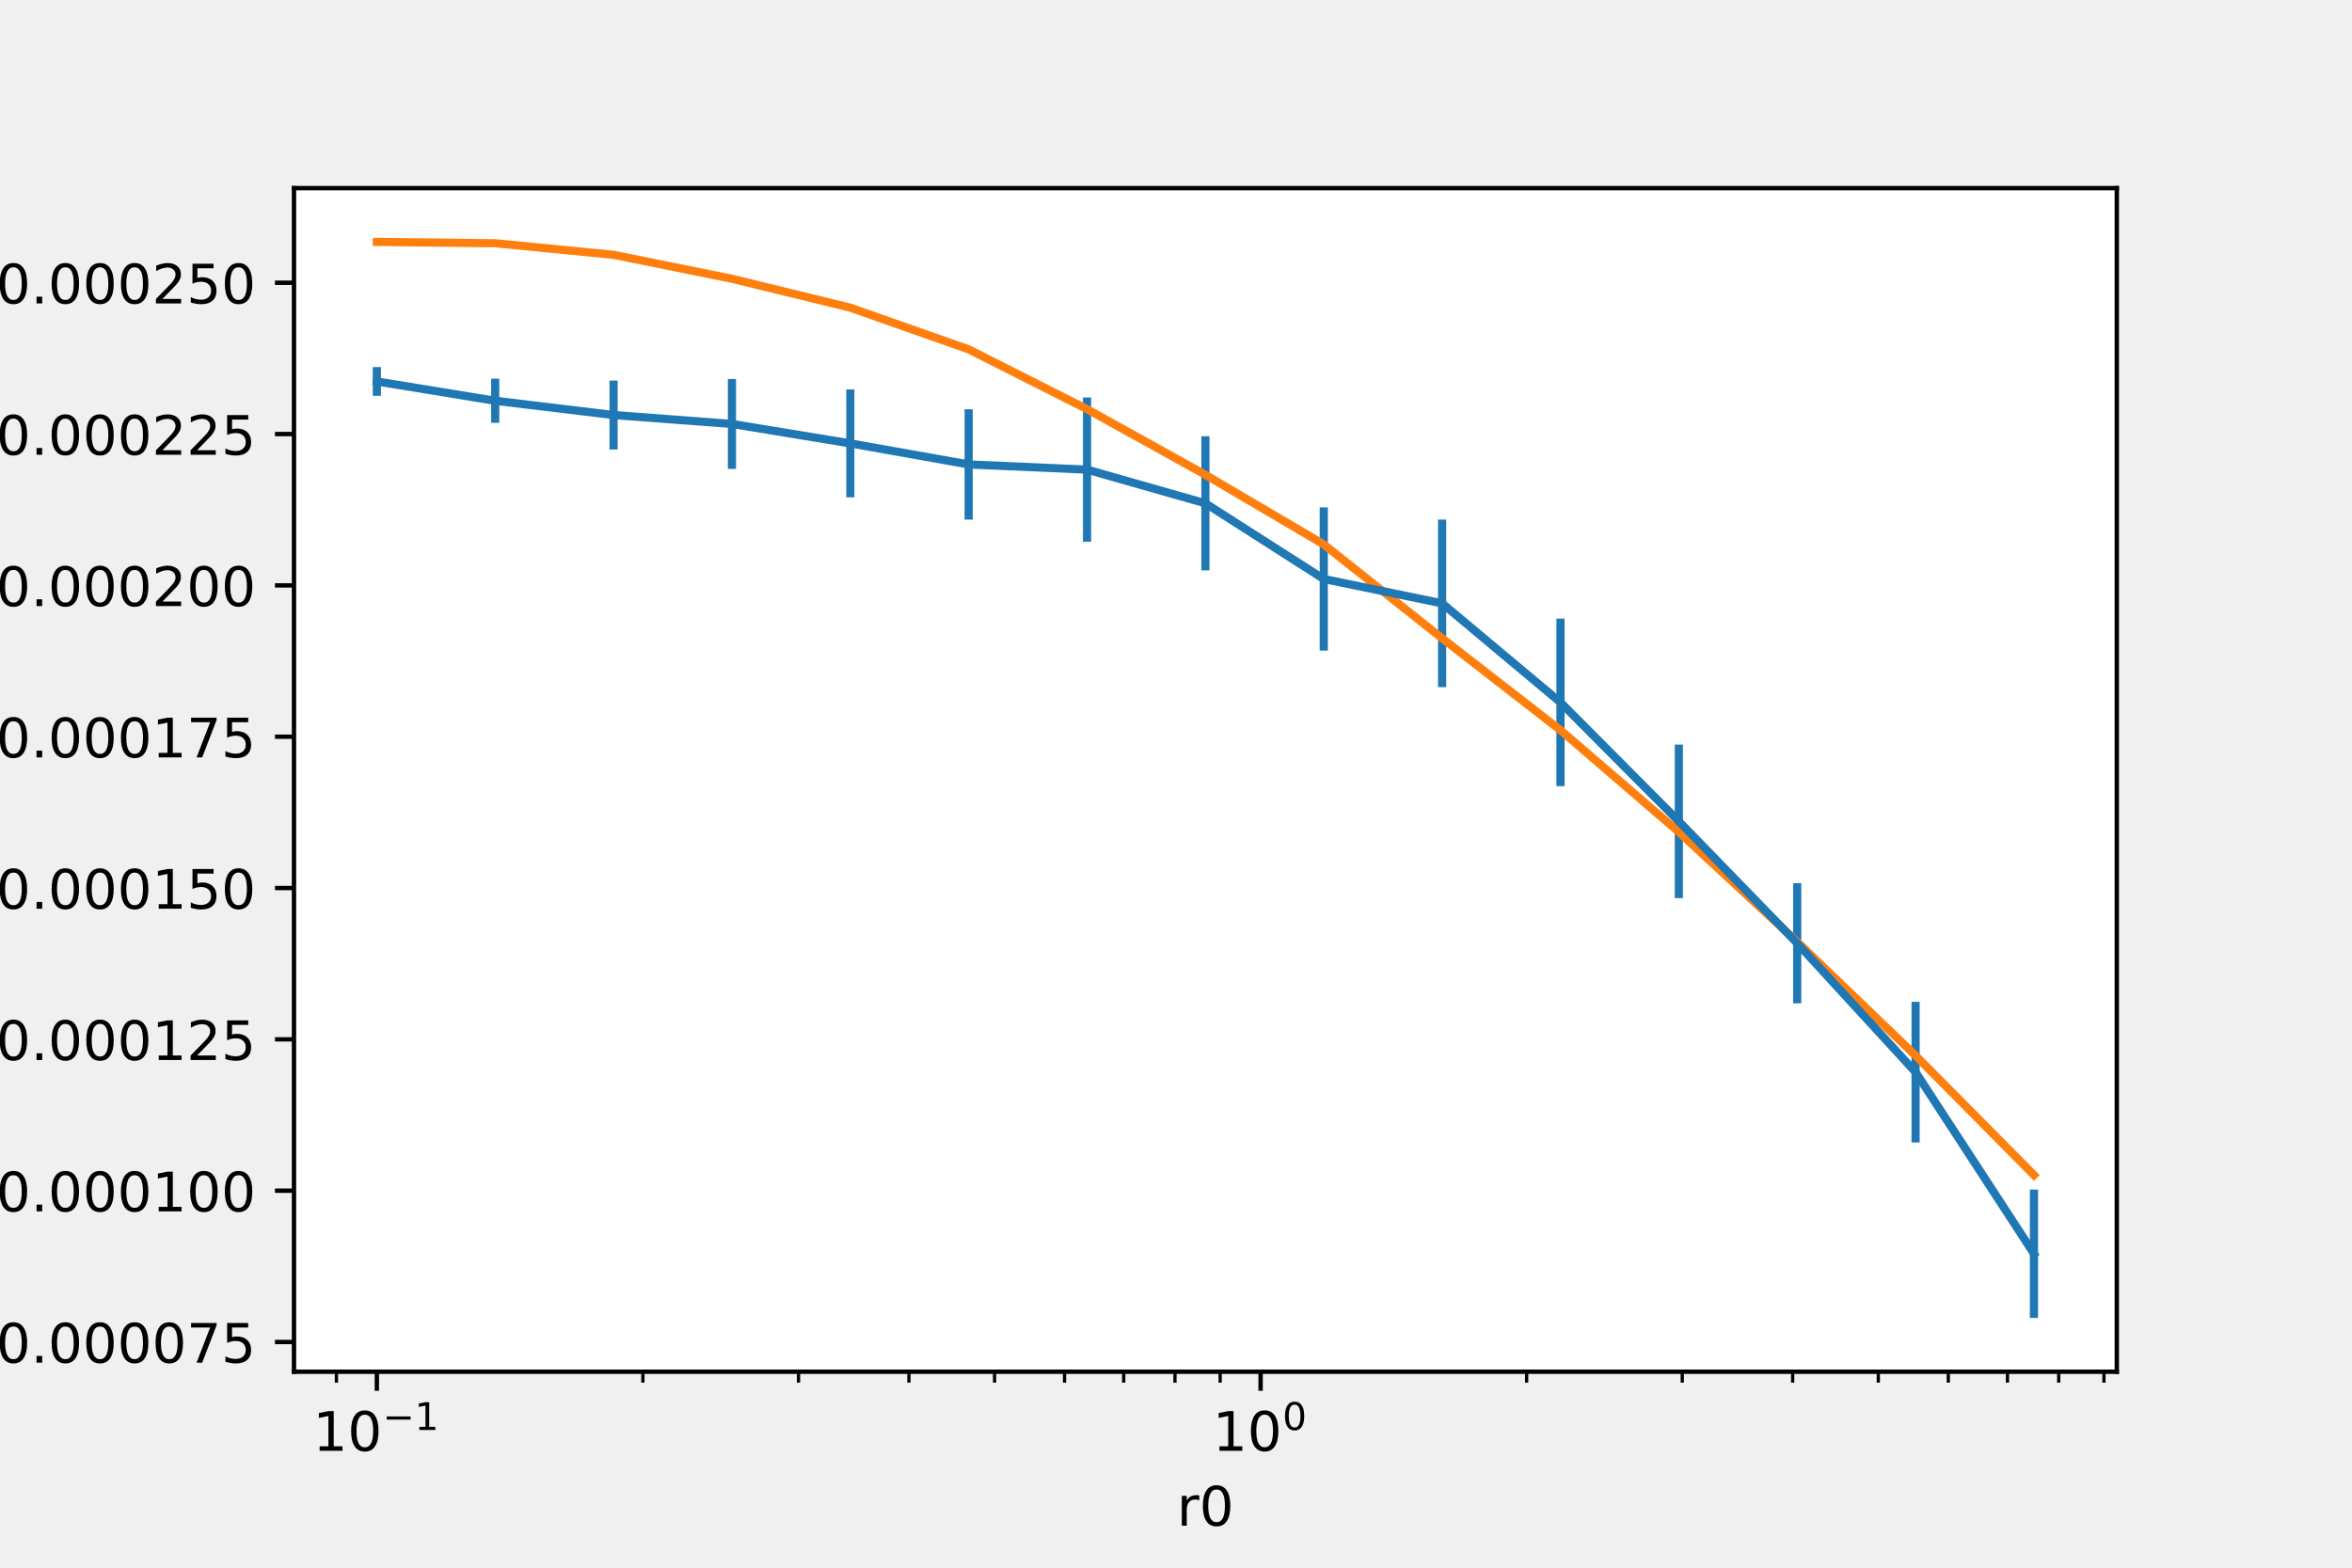
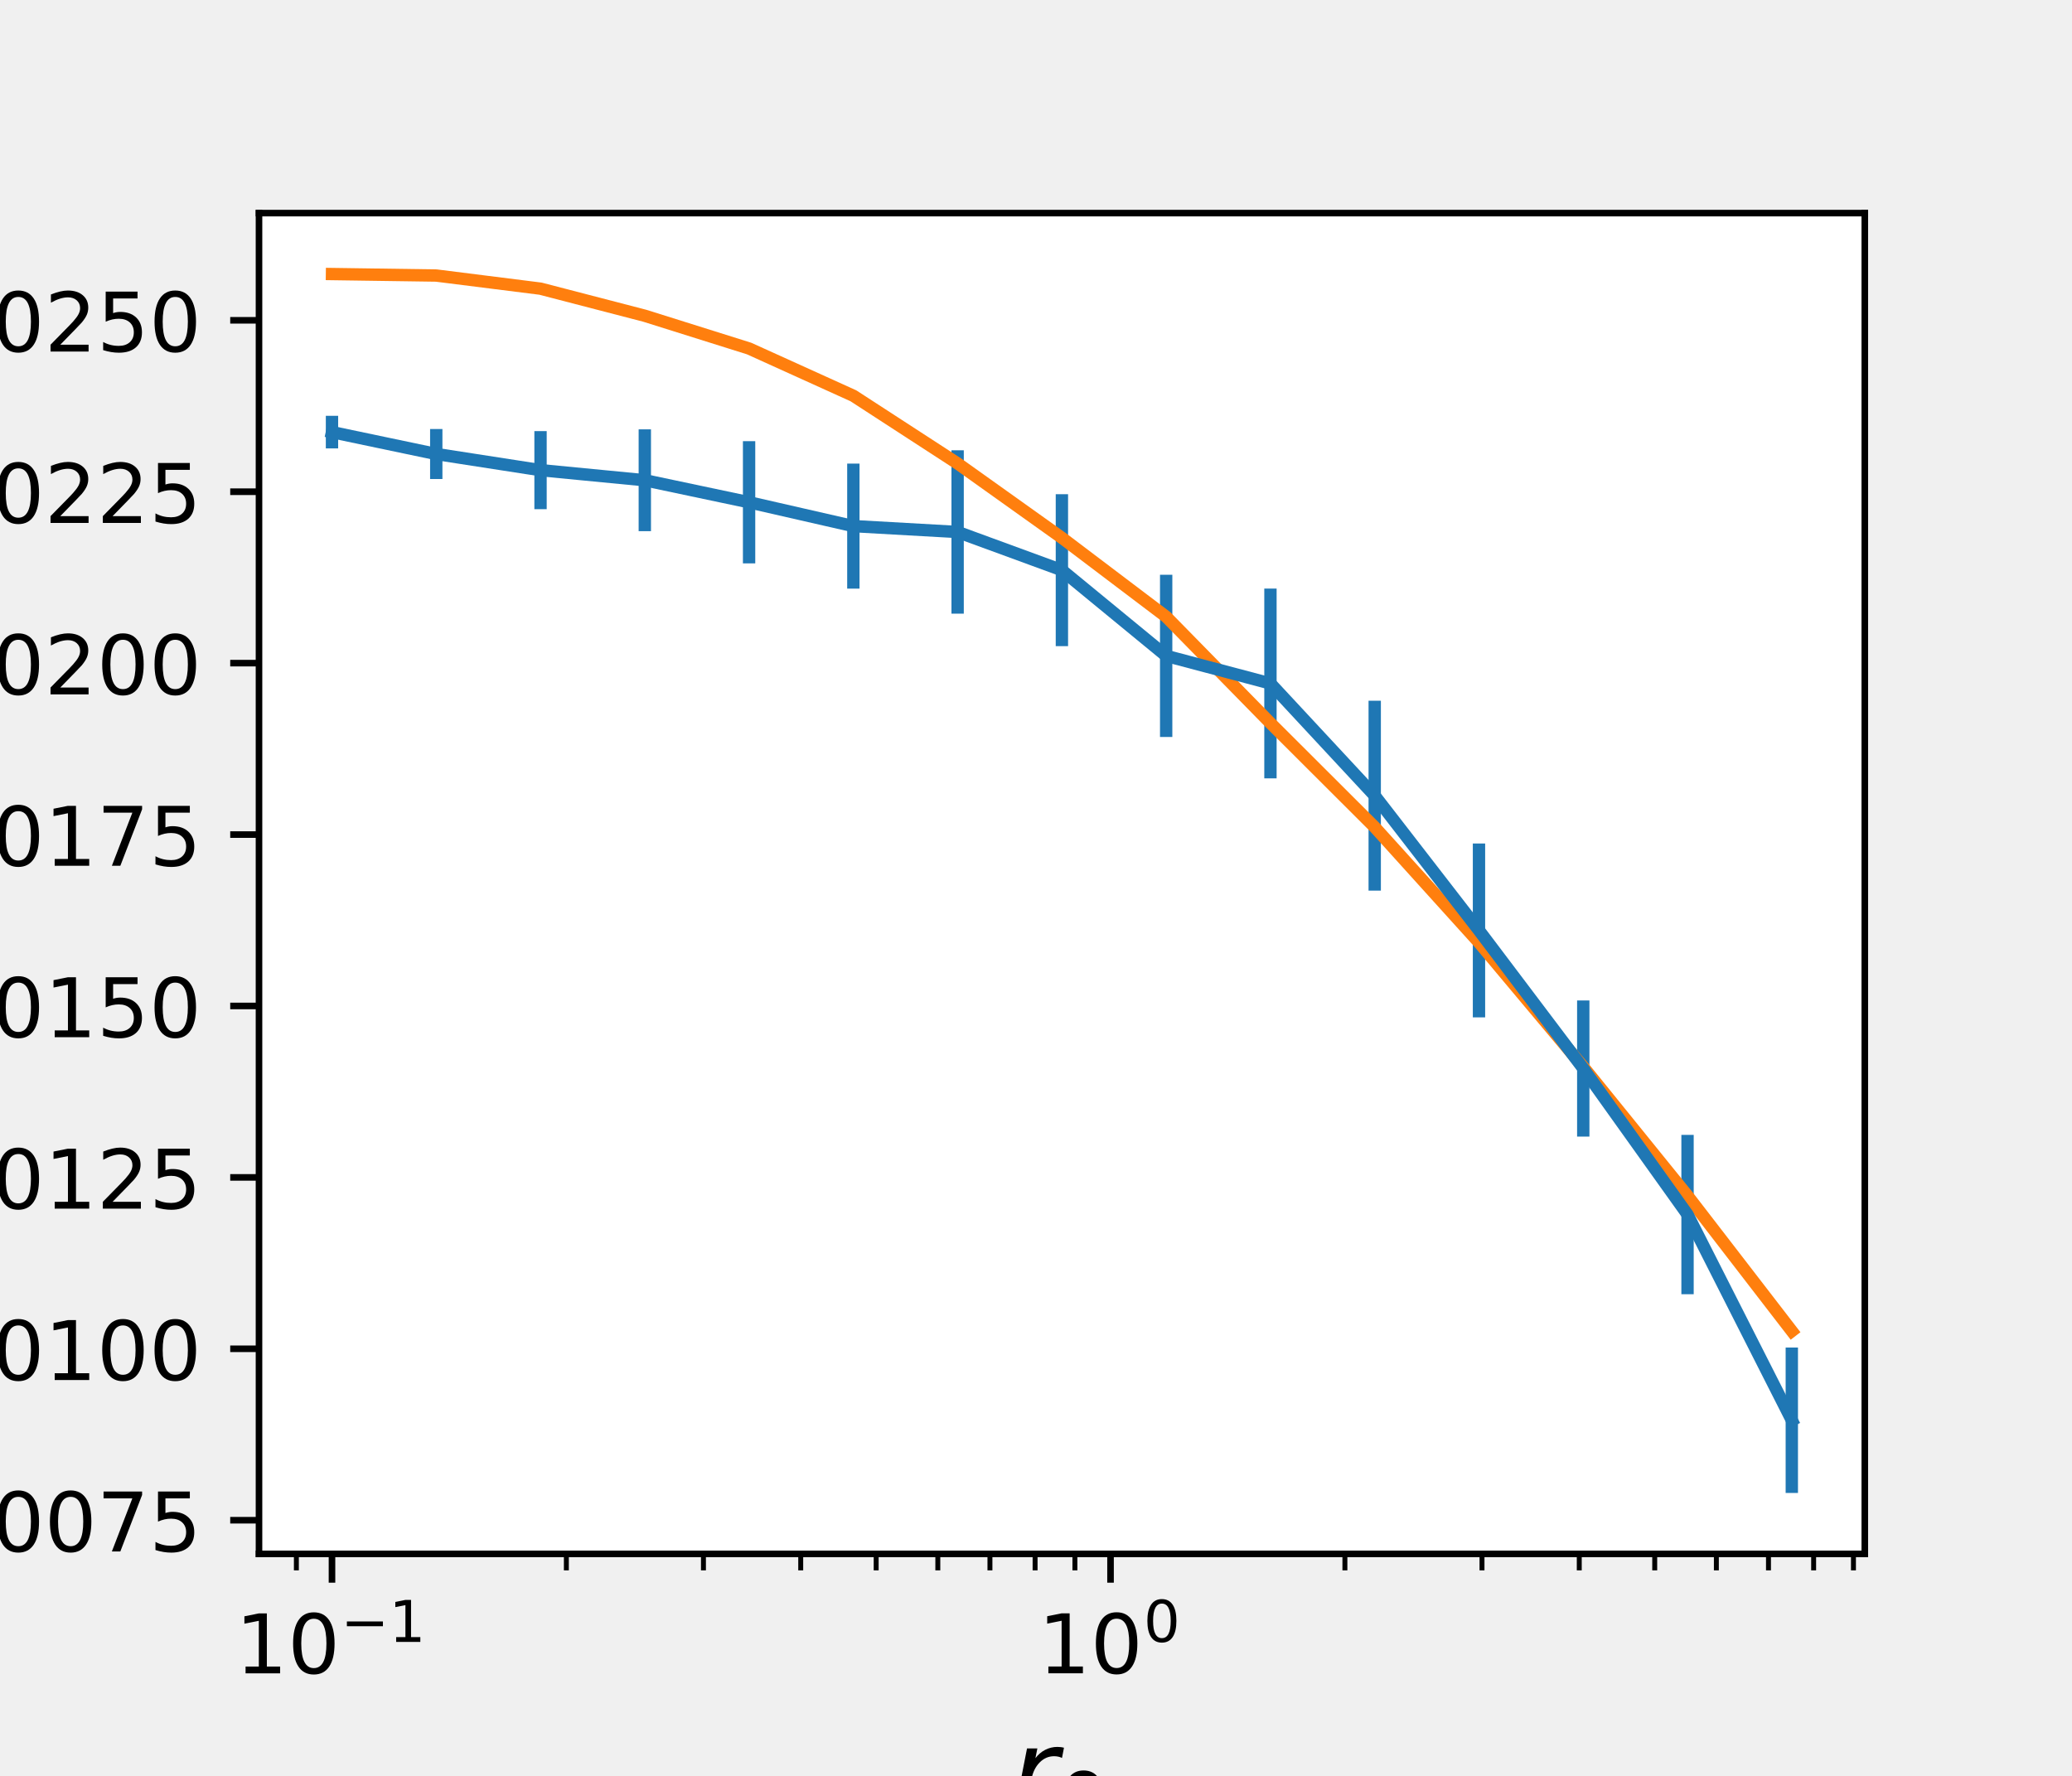
- <svg xmlns="http://www.w3.org/2000/svg" xmlns:xlink="http://www.w3.org/1999/xlink" height="288pt" version="1.1" viewBox="0 0 432 288" width="432pt">
+ <svg xmlns="http://www.w3.org/2000/svg" xmlns:xlink="http://www.w3.org/1999/xlink" height="216pt" version="1.1" viewBox="0 0 252 216" width="252pt">
  <defs>
    <style type="text/css">*{stroke-linecap:butt;stroke-linejoin:round;}</style>
  </defs>
  <g id="figure_1">
    <g id="patch_1">
-       <path d="M 0 288  L 432 288  L 432 0  L 0 0  z " style="fill:none;" />
+       <path d="M 0 216  L 252 216  L 252 0  L 0 0  z " style="fill:none;" />
    </g>
    <g id="axes_1">
      <g id="patch_2">
-         <path d="M 54 252  L 388.8 252  L 388.8 34.56  L 54 34.56  z " style="fill:#ffffff;" />
+         <path d="M 31.5 189  L 226.8 189  L 226.8 25.92  L 31.5 25.92  z " style="fill:#ffffff;" />
      </g>
      <g id="matplotlib.axis_1">
        <g id="xtick_1">
          <g id="line2d_1">
            <defs>
-               <path d="M 0 0  L 0 3.5  " id="m230eca522a" style="stroke:#000000;stroke-width:0.8;" />
+               <path d="M 0 0  L 0 3.5  " id="m1983299e37" style="stroke:#000000;stroke-width:0.8;" />
            </defs>
            <g>
-               <use style="stroke:#000000;stroke-width:0.8;" x="69.218" xlink:href="#m230eca522a" y="252" />
+               <use style="stroke:#000000;stroke-width:0.8;" x="40.377" xlink:href="#m1983299e37" y="189" />
            </g>
          </g>
          <g id="text_1">
-             <g transform="translate(57.46818 266.5984)scale(0.1 -0.1)">
+             <g transform="translate(28.62727 203.5984)scale(0.1 -0.1)">
              <defs>
                <path d="M 12.406 8.297  L 28.516 8.297  L 28.516 63.922  L 10.984 60.406  L 10.984 69.391  L 28.422 72.906  L 38.281 72.906  L 38.281 8.297  L 54.391 8.297  L 54.391 0  L 12.406 0  z " id="DejaVuSans-49" />
                <path d="M 31.781 66.406  Q 24.172 66.406 20.328 58.906  Q 16.5 51.422 16.5 36.375  Q 16.5 21.391 20.328 13.891  Q 24.172 6.391 31.781 6.391  Q 39.453 6.391 43.281 13.891  Q 47.125 21.391 47.125 36.375  Q 47.125 51.422 43.281 58.906  Q 39.453 66.406 31.781 66.406  z M 31.781 74.219  Q 44.047 74.219 50.516 64.516  Q 56.984 54.828 56.984 36.375  Q 56.984 17.969 50.516 8.266  Q 44.047 -1.422 31.781 -1.422  Q 19.531 -1.422 13.062 8.266  Q 6.594 17.969 6.594 36.375  Q 6.594 54.828 13.062 64.516  Q 19.531 74.219 31.781 74.219  z " id="DejaVuSans-48" />
                <path d="M 10.594 35.5  L 73.188 35.5  L 73.188 27.203  L 10.594 27.203  z " id="DejaVuSans-8722" />
              </defs>
              <use transform="translate(0 0.684375)" xlink:href="#DejaVuSans-49" />
              <use transform="translate(63.62305 0.684375)" xlink:href="#DejaVuSans-48" />
              <use transform="translate(128.2031 38.96563)scale(0.7)" xlink:href="#DejaVuSans-8722" />
              <use transform="translate(186.8555 38.96563)scale(0.7)" xlink:href="#DejaVuSans-49" />
            </g>
          </g>
        </g>
        <g id="xtick_2">
          <g id="line2d_2">
            <g>
-               <use style="stroke:#000000;stroke-width:0.8;" x="231.54" xlink:href="#m230eca522a" y="252" />
+               <use style="stroke:#000000;stroke-width:0.8;" x="135.065" xlink:href="#m1983299e37" y="189" />
            </g>
          </g>
          <g id="text_2">
-             <g transform="translate(222.7402 266.5984)scale(0.1 -0.1)">
+             <g transform="translate(126.2651 203.5984)scale(0.1 -0.1)">
              <use transform="translate(0 0.765625)" xlink:href="#DejaVuSans-49" />
              <use transform="translate(63.62305 0.765625)" xlink:href="#DejaVuSans-48" />
              <use transform="translate(128.2031 39.04688)scale(0.7)" xlink:href="#DejaVuSans-48" />
            </g>
          </g>
        </g>
        <g id="xtick_3">
          <g id="line2d_3">
            <defs>
-               <path d="M 0 0  L 0 2  " id="me58461cfbd" style="stroke:#000000;stroke-width:0.6;" />
+               <path d="M 0 0  L 0 2  " id="m7b3d08e896" style="stroke:#000000;stroke-width:0.6;" />
            </defs>
            <g>
-               <use style="stroke:#000000;stroke-width:0.6;" x="61.791" xlink:href="#me58461cfbd" y="252" />
+               <use style="stroke:#000000;stroke-width:0.6;" x="36.045" xlink:href="#m7b3d08e896" y="189" />
            </g>
          </g>
        </g>
        <g id="xtick_4">
          <g id="line2d_4">
            <g>
-               <use style="stroke:#000000;stroke-width:0.6;" x="118.082" xlink:href="#me58461cfbd" y="252" />
+               <use style="stroke:#000000;stroke-width:0.6;" x="68.881" xlink:href="#m7b3d08e896" y="189" />
            </g>
          </g>
        </g>
        <g id="xtick_5">
          <g id="line2d_5">
            <g>
-               <use style="stroke:#000000;stroke-width:0.6;" x="146.665" xlink:href="#me58461cfbd" y="252" />
+               <use style="stroke:#000000;stroke-width:0.6;" x="85.555" xlink:href="#m7b3d08e896" y="189" />
            </g>
          </g>
        </g>
        <g id="xtick_6">
          <g id="line2d_6">
            <g>
-               <use style="stroke:#000000;stroke-width:0.6;" x="166.946" xlink:href="#me58461cfbd" y="252" />
+               <use style="stroke:#000000;stroke-width:0.6;" x="97.385" xlink:href="#m7b3d08e896" y="189" />
            </g>
          </g>
        </g>
        <g id="xtick_7">
          <g id="line2d_7">
            <g>
-               <use style="stroke:#000000;stroke-width:0.6;" x="182.676" xlink:href="#me58461cfbd" y="252" />
+               <use style="stroke:#000000;stroke-width:0.6;" x="106.561" xlink:href="#m7b3d08e896" y="189" />
            </g>
          </g>
        </g>
        <g id="xtick_8">
          <g id="line2d_8">
            <g>
-               <use style="stroke:#000000;stroke-width:0.6;" x="195.529" xlink:href="#me58461cfbd" y="252" />
+               <use style="stroke:#000000;stroke-width:0.6;" x="114.059" xlink:href="#m7b3d08e896" y="189" />
            </g>
          </g>
        </g>
        <g id="xtick_9">
          <g id="line2d_9">
            <g>
-               <use style="stroke:#000000;stroke-width:0.6;" x="206.396" xlink:href="#me58461cfbd" y="252" />
+               <use style="stroke:#000000;stroke-width:0.6;" x="120.398" xlink:href="#m7b3d08e896" y="189" />
            </g>
          </g>
        </g>
        <g id="xtick_10">
          <g id="line2d_10">
            <g>
-               <use style="stroke:#000000;stroke-width:0.6;" x="215.81" xlink:href="#me58461cfbd" y="252" />
+               <use style="stroke:#000000;stroke-width:0.6;" x="125.889" xlink:href="#m7b3d08e896" y="189" />
            </g>
          </g>
        </g>
        <g id="xtick_11">
          <g id="line2d_11">
            <g>
-               <use style="stroke:#000000;stroke-width:0.6;" x="224.113" xlink:href="#me58461cfbd" y="252" />
+               <use style="stroke:#000000;stroke-width:0.6;" x="130.732" xlink:href="#m7b3d08e896" y="189" />
            </g>
          </g>
        </g>
        <g id="xtick_12">
          <g id="line2d_12">
            <g>
-               <use style="stroke:#000000;stroke-width:0.6;" x="280.404" xlink:href="#me58461cfbd" y="252" />
+               <use style="stroke:#000000;stroke-width:0.6;" x="163.569" xlink:href="#m7b3d08e896" y="189" />
            </g>
          </g>
        </g>
        <g id="xtick_13">
          <g id="line2d_13">
            <g>
-               <use style="stroke:#000000;stroke-width:0.6;" x="308.987" xlink:href="#me58461cfbd" y="252" />
+               <use style="stroke:#000000;stroke-width:0.6;" x="180.243" xlink:href="#m7b3d08e896" y="189" />
            </g>
          </g>
        </g>
        <g id="xtick_14">
          <g id="line2d_14">
            <g>
-               <use style="stroke:#000000;stroke-width:0.6;" x="329.268" xlink:href="#me58461cfbd" y="252" />
+               <use style="stroke:#000000;stroke-width:0.6;" x="192.073" xlink:href="#m7b3d08e896" y="189" />
            </g>
          </g>
        </g>
        <g id="xtick_15">
          <g id="line2d_15">
            <g>
-               <use style="stroke:#000000;stroke-width:0.6;" x="344.998" xlink:href="#me58461cfbd" y="252" />
+               <use style="stroke:#000000;stroke-width:0.6;" x="201.249" xlink:href="#m7b3d08e896" y="189" />
            </g>
          </g>
        </g>
        <g id="xtick_16">
          <g id="line2d_16">
            <g>
-               <use style="stroke:#000000;stroke-width:0.6;" x="357.851" xlink:href="#me58461cfbd" y="252" />
+               <use style="stroke:#000000;stroke-width:0.6;" x="208.747" xlink:href="#m7b3d08e896" y="189" />
            </g>
          </g>
        </g>
        <g id="xtick_17">
          <g id="line2d_17">
            <g>
-               <use style="stroke:#000000;stroke-width:0.6;" x="368.718" xlink:href="#me58461cfbd" y="252" />
+               <use style="stroke:#000000;stroke-width:0.6;" x="215.086" xlink:href="#m7b3d08e896" y="189" />
            </g>
          </g>
        </g>
        <g id="xtick_18">
          <g id="line2d_18">
            <g>
-               <use style="stroke:#000000;stroke-width:0.6;" x="378.131" xlink:href="#me58461cfbd" y="252" />
+               <use style="stroke:#000000;stroke-width:0.6;" x="220.577" xlink:href="#m7b3d08e896" y="189" />
            </g>
          </g>
        </g>
        <g id="xtick_19">
          <g id="line2d_19">
            <g>
-               <use style="stroke:#000000;stroke-width:0.6;" x="386.435" xlink:href="#me58461cfbd" y="252" />
+               <use style="stroke:#000000;stroke-width:0.6;" x="225.42" xlink:href="#m7b3d08e896" y="189" />
            </g>
          </g>
        </g>
        <g id="text_3">
-           <g transform="translate(216.1633 280.2766)scale(0.1 -0.1)">
+           <g transform="translate(122.92 220.3159)scale(0.14 -0.14)">
            <defs>
-               <path d="M 41.109 46.297  Q 39.594 47.172 37.812 47.578  Q 36.031 48 33.891 48  Q 26.266 48 22.188 43.047  Q 18.109 38.094 18.109 28.812  L 18.109 0  L 9.078 0  L 9.078 54.688  L 18.109 54.688  L 18.109 46.188  Q 20.953 51.172 25.484 53.578  Q 30.031 56 36.531 56  Q 37.453 56 38.578 55.875  Q 39.703 55.766 41.062 55.516  z " id="DejaVuSans-114" />
+               <path d="M 44.578 46.391  Q 43.219 47.125 41.453 47.516  Q 39.703 47.906 37.703 47.906  Q 30.516 47.906 25.141 42.453  Q 19.781 37.016 18.016 27.875  L 12.5 0  L 3.516 0  L 14.203 54.688  L 23.188 54.688  L 21.484 46.188  Q 25.047 50.922 30 53.453  Q 34.969 56 40.578 56  Q 42.047 56 43.453 55.828  Q 44.875 55.672 46.297 55.281  z " id="DejaVuSans-Oblique-114" />
            </defs>
-             <use xlink:href="#DejaVuSans-114" />
-             <use x="41.113" xlink:href="#DejaVuSans-48" />
+             <use xlink:href="#DejaVuSans-Oblique-114" />
+             <use transform="translate(41.11328 -16.40625)scale(0.7)" xlink:href="#DejaVuSans-48" />
          </g>
        </g>
      </g>
      <g id="matplotlib.axis_2">
        <g id="ytick_1">
          <g id="line2d_20">
            <defs>
-               <path d="M 0 0  L -3.5 0  " id="m11bba116ce" style="stroke:#000000;stroke-width:0.8;" />
+               <path d="M 0 0  L -3.5 0  " id="m2b9fd3b4c8" style="stroke:#000000;stroke-width:0.8;" />
            </defs>
            <g>
-               <use style="stroke:#000000;stroke-width:0.8;" x="54" xlink:href="#m11bba116ce" y="246.538" />
+               <use style="stroke:#000000;stroke-width:0.8;" x="31.5" xlink:href="#m2b9fd3b4c8" y="184.903" />
            </g>
          </g>
          <g id="text_4">
-             <g transform="translate(-0.715625 250.3371)scale(0.1 -0.1)">
+             <g transform="translate(-23.21562 188.7026)scale(0.1 -0.1)">
              <defs>
                <path d="M 10.688 12.406  L 21 12.406  L 21 0  L 10.688 0  z " id="DejaVuSans-46" />
                <path d="M 8.203 72.906  L 55.078 72.906  L 55.078 68.703  L 28.609 0  L 18.312 0  L 43.219 64.594  L 8.203 64.594  z " id="DejaVuSans-55" />
                <path d="M 10.797 72.906  L 49.516 72.906  L 49.516 64.594  L 19.828 64.594  L 19.828 46.734  Q 21.969 47.469 24.109 47.828  Q 26.266 48.188 28.422 48.188  Q 40.625 48.188 47.75 41.5  Q 54.891 34.812 54.891 23.391  Q 54.891 11.625 47.562 5.094  Q 40.234 -1.422 26.906 -1.422  Q 22.312 -1.422 17.547 -0.641  Q 12.797 0.141 7.719 1.703  L 7.719 11.625  Q 12.109 9.234 16.797 8.062  Q 21.484 6.891 26.703 6.891  Q 35.156 6.891 40.078 11.328  Q 45.016 15.766 45.016 23.391  Q 45.016 31 40.078 35.438  Q 35.156 39.891 26.703 39.891  Q 22.75 39.891 18.812 39.016  Q 14.891 38.141 10.797 36.281  z " id="DejaVuSans-53" />
              </defs>
              <use xlink:href="#DejaVuSans-48" />
              <use x="63.623" xlink:href="#DejaVuSans-46" />
              <use x="95.41" xlink:href="#DejaVuSans-48" />
              <use x="159.033" xlink:href="#DejaVuSans-48" />
              <use x="222.656" xlink:href="#DejaVuSans-48" />
              <use x="286.279" xlink:href="#DejaVuSans-48" />
              <use x="349.902" xlink:href="#DejaVuSans-55" />
              <use x="413.525" xlink:href="#DejaVuSans-53" />
            </g>
          </g>
        </g>
        <g id="ytick_2">
          <g id="line2d_21">
            <g>
-               <use style="stroke:#000000;stroke-width:0.8;" x="54" xlink:href="#m11bba116ce" y="218.739" />
+               <use style="stroke:#000000;stroke-width:0.8;" x="31.5" xlink:href="#m2b9fd3b4c8" y="164.054" />
            </g>
          </g>
          <g id="text_5">
-             <g transform="translate(-0.715625 222.538)scale(0.1 -0.1)">
+             <g transform="translate(-23.21562 167.8533)scale(0.1 -0.1)">
              <use xlink:href="#DejaVuSans-48" />
              <use x="63.623" xlink:href="#DejaVuSans-46" />
              <use x="95.41" xlink:href="#DejaVuSans-48" />
              <use x="159.033" xlink:href="#DejaVuSans-48" />
              <use x="222.656" xlink:href="#DejaVuSans-48" />
              <use x="286.279" xlink:href="#DejaVuSans-49" />
              <use x="349.902" xlink:href="#DejaVuSans-48" />
              <use x="413.525" xlink:href="#DejaVuSans-48" />
            </g>
          </g>
        </g>
        <g id="ytick_3">
          <g id="line2d_22">
            <g>
-               <use style="stroke:#000000;stroke-width:0.8;" x="54" xlink:href="#m11bba116ce" y="190.94" />
+               <use style="stroke:#000000;stroke-width:0.8;" x="31.5" xlink:href="#m2b9fd3b4c8" y="143.205" />
            </g>
          </g>
          <g id="text_6">
-             <g transform="translate(-0.715625 194.739)scale(0.1 -0.1)">
+             <g transform="translate(-23.21562 147.004)scale(0.1 -0.1)">
              <defs>
                <path d="M 19.188 8.297  L 53.609 8.297  L 53.609 0  L 7.328 0  L 7.328 8.297  Q 12.938 14.109 22.625 23.891  Q 32.328 33.688 34.812 36.531  Q 39.547 41.844 41.422 45.531  Q 43.312 49.219 43.312 52.781  Q 43.312 58.594 39.234 62.25  Q 35.156 65.922 28.609 65.922  Q 23.969 65.922 18.812 64.312  Q 13.672 62.703 7.812 59.422  L 7.812 69.391  Q 13.766 71.781 18.938 73  Q 24.125 74.219 28.422 74.219  Q 39.75 74.219 46.484 68.547  Q 53.219 62.891 53.219 53.422  Q 53.219 48.922 51.531 44.891  Q 49.859 40.875 45.406 35.406  Q 44.188 33.984 37.641 27.219  Q 31.109 20.453 19.188 8.297  z " id="DejaVuSans-50" />
              </defs>
              <use xlink:href="#DejaVuSans-48" />
              <use x="63.623" xlink:href="#DejaVuSans-46" />
              <use x="95.41" xlink:href="#DejaVuSans-48" />
              <use x="159.033" xlink:href="#DejaVuSans-48" />
              <use x="222.656" xlink:href="#DejaVuSans-48" />
              <use x="286.279" xlink:href="#DejaVuSans-49" />
              <use x="349.902" xlink:href="#DejaVuSans-50" />
              <use x="413.525" xlink:href="#DejaVuSans-53" />
            </g>
          </g>
        </g>
        <g id="ytick_4">
          <g id="line2d_23">
            <g>
-               <use style="stroke:#000000;stroke-width:0.8;" x="54" xlink:href="#m11bba116ce" y="163.141" />
+               <use style="stroke:#000000;stroke-width:0.8;" x="31.5" xlink:href="#m2b9fd3b4c8" y="122.356" />
            </g>
          </g>
          <g id="text_7">
-             <g transform="translate(-0.715625 166.9399)scale(0.1 -0.1)">
+             <g transform="translate(-23.21562 126.1547)scale(0.1 -0.1)">
              <use xlink:href="#DejaVuSans-48" />
              <use x="63.623" xlink:href="#DejaVuSans-46" />
              <use x="95.41" xlink:href="#DejaVuSans-48" />
              <use x="159.033" xlink:href="#DejaVuSans-48" />
              <use x="222.656" xlink:href="#DejaVuSans-48" />
              <use x="286.279" xlink:href="#DejaVuSans-49" />
              <use x="349.902" xlink:href="#DejaVuSans-53" />
              <use x="413.525" xlink:href="#DejaVuSans-48" />
            </g>
          </g>
        </g>
        <g id="ytick_5">
          <g id="line2d_24">
            <g>
-               <use style="stroke:#000000;stroke-width:0.8;" x="54" xlink:href="#m11bba116ce" y="135.342" />
+               <use style="stroke:#000000;stroke-width:0.8;" x="31.5" xlink:href="#m2b9fd3b4c8" y="101.506" />
            </g>
          </g>
          <g id="text_8">
-             <g transform="translate(-0.715625 139.1409)scale(0.1 -0.1)">
+             <g transform="translate(-23.21562 105.3055)scale(0.1 -0.1)">
              <use xlink:href="#DejaVuSans-48" />
              <use x="63.623" xlink:href="#DejaVuSans-46" />
              <use x="95.41" xlink:href="#DejaVuSans-48" />
              <use x="159.033" xlink:href="#DejaVuSans-48" />
              <use x="222.656" xlink:href="#DejaVuSans-48" />
              <use x="286.279" xlink:href="#DejaVuSans-49" />
              <use x="349.902" xlink:href="#DejaVuSans-55" />
              <use x="413.525" xlink:href="#DejaVuSans-53" />
            </g>
          </g>
        </g>
        <g id="ytick_6">
          <g id="line2d_25">
            <g>
-               <use style="stroke:#000000;stroke-width:0.8;" x="54" xlink:href="#m11bba116ce" y="107.543" />
+               <use style="stroke:#000000;stroke-width:0.8;" x="31.5" xlink:href="#m2b9fd3b4c8" y="80.657" />
            </g>
          </g>
          <g id="text_9">
-             <g transform="translate(-0.715625 111.3418)scale(0.1 -0.1)">
+             <g transform="translate(-23.21562 84.45616)scale(0.1 -0.1)">
              <use xlink:href="#DejaVuSans-48" />
              <use x="63.623" xlink:href="#DejaVuSans-46" />
              <use x="95.41" xlink:href="#DejaVuSans-48" />
              <use x="159.033" xlink:href="#DejaVuSans-48" />
              <use x="222.656" xlink:href="#DejaVuSans-48" />
              <use x="286.279" xlink:href="#DejaVuSans-50" />
              <use x="349.902" xlink:href="#DejaVuSans-48" />
              <use x="413.525" xlink:href="#DejaVuSans-48" />
            </g>
          </g>
        </g>
        <g id="ytick_7">
          <g id="line2d_26">
            <g>
-               <use style="stroke:#000000;stroke-width:0.8;" x="54" xlink:href="#m11bba116ce" y="79.744" />
+               <use style="stroke:#000000;stroke-width:0.8;" x="31.5" xlink:href="#m2b9fd3b4c8" y="59.808" />
            </g>
          </g>
          <g id="text_10">
-             <g transform="translate(-0.715625 83.54277)scale(0.1 -0.1)">
+             <g transform="translate(-23.21562 63.60688)scale(0.1 -0.1)">
              <use xlink:href="#DejaVuSans-48" />
              <use x="63.623" xlink:href="#DejaVuSans-46" />
              <use x="95.41" xlink:href="#DejaVuSans-48" />
              <use x="159.033" xlink:href="#DejaVuSans-48" />
              <use x="222.656" xlink:href="#DejaVuSans-48" />
              <use x="286.279" xlink:href="#DejaVuSans-50" />
              <use x="349.902" xlink:href="#DejaVuSans-50" />
              <use x="413.525" xlink:href="#DejaVuSans-53" />
            </g>
          </g>
        </g>
        <g id="ytick_8">
          <g id="line2d_27">
            <g>
-               <use style="stroke:#000000;stroke-width:0.8;" x="54" xlink:href="#m11bba116ce" y="51.944" />
+               <use style="stroke:#000000;stroke-width:0.8;" x="31.5" xlink:href="#m2b9fd3b4c8" y="38.958" />
            </g>
          </g>
          <g id="text_11">
-             <g transform="translate(-0.715625 55.74372)scale(0.1 -0.1)">
+             <g transform="translate(-23.21562 42.75759)scale(0.1 -0.1)">
              <use xlink:href="#DejaVuSans-48" />
              <use x="63.623" xlink:href="#DejaVuSans-46" />
              <use x="95.41" xlink:href="#DejaVuSans-48" />
              <use x="159.033" xlink:href="#DejaVuSans-48" />
              <use x="222.656" xlink:href="#DejaVuSans-48" />
              <use x="286.279" xlink:href="#DejaVuSans-50" />
              <use x="349.902" xlink:href="#DejaVuSans-53" />
              <use x="413.525" xlink:href="#DejaVuSans-48" />
            </g>
          </g>
        </g>
        <g id="text_12">
-           <g transform="translate(-6.795313 151.73)rotate(-90)scale(0.1 -0.1)">
+           <g transform="translate(-30.12719 117.96)rotate(-90)scale(0.14 -0.14)">
            <defs>
              <path d="M 16.891 72.906  L 38.094 72.906  Q 54.984 72.906 63.594 65.75  Q 72.219 58.594 72.219 44.484  Q 72.219 35.156 68.938 26.531  Q 65.672 17.922 59.906 12.016  Q 54.109 5.953 45.172 2.969  Q 36.234 0 24.031 0  L 2.688 0  z M 25.203 64.797  L 14.203 8.109  L 27.094 8.109  Q 43.656 8.109 52.734 17.625  Q 61.812 27.156 61.812 44.484  Q 61.812 54.984 55.953 59.891  Q 50.094 64.797 37.594 64.797  z " id="DejaVuSans-Oblique-68" />
-               <path d="M 16.891 72.906  L 62.984 72.906  L 61.375 64.594  L 25.094 64.594  L 20.906 43.016  L 55.719 43.016  L 54.109 34.719  L 19.281 34.719  L 14.203 8.297  L 51.312 8.297  L 49.703 0  L 2.688 0  z " id="DejaVuSans-Oblique-69" />
-               <path d="M 60.297 70.516  L 58.406 60.891  Q 53.469 63.531 48.609 64.875  Q 43.75 66.219 39.203 66.219  Q 30.375 66.219 25.141 62.359  Q 19.922 58.5 19.922 52.094  Q 19.922 48.578 21.844 46.703  Q 23.781 44.828 31.781 42.672  L 37.703 41.219  Q 47.703 38.625 51.609 34.641  Q 55.516 30.672 55.516 23.484  Q 55.516 12.453 46.844 5.516  Q 38.188 -1.422 24.031 -1.422  Q 18.219 -1.422 12.359 -0.266  Q 6.5 0.875 0.594 3.219  L 2.594 13.375  Q 8.016 10.016 13.453 8.297  Q 18.891 6.594 24.312 6.594  Q 33.547 6.594 39.109 10.688  Q 44.672 14.797 44.672 21.391  Q 44.672 25.781 42.453 28.047  Q 40.234 30.328 32.906 32.172  L 27 33.688  Q 16.891 36.328 13.203 39.766  Q 9.516 43.219 9.516 49.422  Q 9.516 60.297 17.891 67.25  Q 26.266 74.219 39.703 74.219  Q 44.922 74.219 50.047 73.281  Q 55.172 72.359 60.297 70.516  z " id="DejaVuSans-Oblique-83" />
+               <path d="M 47.016 60.891  L 29.5 51.422  L 47.016 41.891  L 44.188 37.109  L 27.781 47.016  L 27.781 28.609  L 22.219 28.609  L 22.219 47.016  L 5.812 37.109  L 2.984 41.891  L 20.516 51.422  L 2.984 60.891  L 5.812 65.719  L 22.219 55.812  L 22.219 74.219  L 27.781 74.219  L 27.781 55.812  L 44.188 65.719  z " id="DejaVuSans-42" />
            </defs>
-             <use transform="translate(0 0.09375)" xlink:href="#DejaVuSans-Oblique-68" />
-             <use transform="translate(77.00195 -16.3125)scale(0.7)" xlink:href="#DejaVuSans-Oblique-69" />
-             <use transform="translate(121.2305 -16.3125)scale(0.7)" xlink:href="#DejaVuSans-Oblique-83" />
+             <use transform="translate(0 0.765625)" xlink:href="#DejaVuSans-Oblique-68" />
+             <use transform="translate(97.65642 39.04688)scale(0.7)" xlink:href="#DejaVuSans-42" />
          </g>
        </g>
      </g>
      <g id="LineCollection_1">
-         <path clip-path="url(#pc54aec2b36)" d="M 69.218 72.72  L 69.218 67.436  " style="fill:none;stroke:#1f77b4;stroke-width:1.5;" />
-         <path clip-path="url(#pc54aec2b36)" d="M 90.958 77.683  L 90.958 69.572  " style="fill:none;stroke:#1f77b4;stroke-width:1.5;" />
-         <path clip-path="url(#pc54aec2b36)" d="M 112.699 82.575  L 112.699 69.917  " style="fill:none;stroke:#1f77b4;stroke-width:1.5;" />
-         <path clip-path="url(#pc54aec2b36)" d="M 134.439 86.142  L 134.439 69.624  " style="fill:none;stroke:#1f77b4;stroke-width:1.5;" />
-         <path clip-path="url(#pc54aec2b36)" d="M 156.179 91.365  L 156.179 71.547  " style="fill:none;stroke:#1f77b4;stroke-width:1.5;" />
-         <path clip-path="url(#pc54aec2b36)" d="M 177.919 95.457  L 177.919 75.187  " style="fill:none;stroke:#1f77b4;stroke-width:1.5;" />
-         <path clip-path="url(#pc54aec2b36)" d="M 199.66 99.52  L 199.66 73.026  " style="fill:none;stroke:#1f77b4;stroke-width:1.5;" />
-         <path clip-path="url(#pc54aec2b36)" d="M 221.4 104.789  L 221.4 80.149  " style="fill:none;stroke:#1f77b4;stroke-width:1.5;" />
-         <path clip-path="url(#pc54aec2b36)" d="M 243.14 119.52  L 243.14 93.212  " style="fill:none;stroke:#1f77b4;stroke-width:1.5;" />
-         <path clip-path="url(#pc54aec2b36)" d="M 264.881 126.232  L 264.881 95.455  " style="fill:none;stroke:#1f77b4;stroke-width:1.5;" />
-         <path clip-path="url(#pc54aec2b36)" d="M 286.621 144.432  L 286.621 113.642  " style="fill:none;stroke:#1f77b4;stroke-width:1.5;" />
-         <path clip-path="url(#pc54aec2b36)" d="M 308.361 164.992  L 308.361 136.788  " style="fill:none;stroke:#1f77b4;stroke-width:1.5;" />
-         <path clip-path="url(#pc54aec2b36)" d="M 330.101 184.324  L 330.101 162.246  " style="fill:none;stroke:#1f77b4;stroke-width:1.5;" />
-         <path clip-path="url(#pc54aec2b36)" d="M 351.842 209.884  L 351.842 184.045  " style="fill:none;stroke:#1f77b4;stroke-width:1.5;" />
-         <path clip-path="url(#pc54aec2b36)" d="M 373.582 242.116  L 373.582 218.532  " style="fill:none;stroke:#1f77b4;stroke-width:1.5;" />
+         <path clip-path="url(#pd85244e0b7)" d="M 40.377 54.54  L 40.377 50.577  " style="fill:none;stroke:#1f77b4;stroke-width:1.5;" />
+         <path clip-path="url(#pd85244e0b7)" d="M 53.059 58.262  L 53.059 52.179  " style="fill:none;stroke:#1f77b4;stroke-width:1.5;" />
+         <path clip-path="url(#pd85244e0b7)" d="M 65.741 61.932  L 65.741 52.438  " style="fill:none;stroke:#1f77b4;stroke-width:1.5;" />
+         <path clip-path="url(#pd85244e0b7)" d="M 78.423 64.606  L 78.423 52.218  " style="fill:none;stroke:#1f77b4;stroke-width:1.5;" />
+         <path clip-path="url(#pd85244e0b7)" d="M 91.105 68.524  L 91.105 53.66  " style="fill:none;stroke:#1f77b4;stroke-width:1.5;" />
+         <path clip-path="url(#pd85244e0b7)" d="M 103.786 71.593  L 103.786 56.39  " style="fill:none;stroke:#1f77b4;stroke-width:1.5;" />
+         <path clip-path="url(#pd85244e0b7)" d="M 116.468 74.64  L 116.468 54.77  " style="fill:none;stroke:#1f77b4;stroke-width:1.5;" />
+         <path clip-path="url(#pd85244e0b7)" d="M 129.15 78.592  L 129.15 60.112  " style="fill:none;stroke:#1f77b4;stroke-width:1.5;" />
+         <path clip-path="url(#pd85244e0b7)" d="M 141.832 89.64  L 141.832 69.909  " style="fill:none;stroke:#1f77b4;stroke-width:1.5;" />
+         <path clip-path="url(#pd85244e0b7)" d="M 154.514 94.674  L 154.514 71.591  " style="fill:none;stroke:#1f77b4;stroke-width:1.5;" />
+         <path clip-path="url(#pd85244e0b7)" d="M 167.195 108.324  L 167.195 85.231  " style="fill:none;stroke:#1f77b4;stroke-width:1.5;" />
+         <path clip-path="url(#pd85244e0b7)" d="M 179.877 123.744  L 179.877 102.591  " style="fill:none;stroke:#1f77b4;stroke-width:1.5;" />
+         <path clip-path="url(#pd85244e0b7)" d="M 192.559 138.243  L 192.559 121.685  " style="fill:none;stroke:#1f77b4;stroke-width:1.5;" />
+         <path clip-path="url(#pd85244e0b7)" d="M 205.241 157.413  L 205.241 138.034  " style="fill:none;stroke:#1f77b4;stroke-width:1.5;" />
+         <path clip-path="url(#pd85244e0b7)" d="M 217.923 181.587  L 217.923 163.899  " style="fill:none;stroke:#1f77b4;stroke-width:1.5;" />
      </g>
      <g id="line2d_28">
-         <path clip-path="url(#pc54aec2b36)" d="M 69.218 44.444  L 90.958 44.686  L 112.699 46.814  L 134.439 51.209  L 156.179 56.521  L 177.919 64.184  L 199.66 75.166  L 221.4 87.224  L 243.14 100.018  L 264.881 117.268  L 286.621 134.144  L 308.361 152.851  L 330.101 173.032  L 351.842 193.925  L 373.582 215.866  " style="fill:none;stroke:#ff7f0e;stroke-linecap:square;stroke-width:1.5;" />
+         <path clip-path="url(#pd85244e0b7)" d="M 40.377 33.333  L 53.059 33.514  L 65.741 35.111  L 78.423 38.406  L 91.105 42.391  L 103.786 48.138  L 116.468 56.374  L 129.15 65.418  L 141.832 75.014  L 154.514 87.951  L 167.195 100.608  L 179.877 114.638  L 192.559 129.774  L 205.241 145.443  L 217.923 161.899  " style="fill:none;stroke:#ff7f0e;stroke-linecap:square;stroke-width:1.5;" />
      </g>
      <g id="line2d_29">
-         <path clip-path="url(#pc54aec2b36)" d="M 69.218 70.078  L 90.958 73.628  L 112.699 76.246  L 134.439 77.883  L 156.179 81.456  L 177.919 85.322  L 199.66 86.273  L 221.4 92.469  L 243.14 106.366  L 264.881 110.844  L 286.621 129.037  L 308.361 150.89  L 330.101 173.285  L 351.842 196.964  L 373.582 230.324  " style="fill:none;stroke:#1f77b4;stroke-linecap:square;stroke-width:1.5;" />
+         <path clip-path="url(#pd85244e0b7)" d="M 40.377 52.559  L 53.059 55.221  L 65.741 57.185  L 78.423 58.412  L 91.105 61.092  L 103.786 63.991  L 116.468 64.705  L 129.15 69.352  L 141.832 79.774  L 154.514 83.133  L 167.195 96.777  L 179.877 113.167  L 192.559 129.964  L 205.241 147.723  L 217.923 172.743  " style="fill:none;stroke:#1f77b4;stroke-linecap:square;stroke-width:1.5;" />
      </g>
      <g id="patch_3">
-         <path d="M 54 252  L 54 34.56  " style="fill:none;stroke:#000000;stroke-linecap:square;stroke-linejoin:miter;stroke-width:0.8;" />
+         <path d="M 31.5 189  L 31.5 25.92  " style="fill:none;stroke:#000000;stroke-linecap:square;stroke-linejoin:miter;stroke-width:0.8;" />
      </g>
      <g id="patch_4">
-         <path d="M 388.8 252  L 388.8 34.56  " style="fill:none;stroke:#000000;stroke-linecap:square;stroke-linejoin:miter;stroke-width:0.8;" />
+         <path d="M 226.8 189  L 226.8 25.92  " style="fill:none;stroke:#000000;stroke-linecap:square;stroke-linejoin:miter;stroke-width:0.8;" />
      </g>
      <g id="patch_5">
-         <path d="M 54 252  L 388.8 252  " style="fill:none;stroke:#000000;stroke-linecap:square;stroke-linejoin:miter;stroke-width:0.8;" />
+         <path d="M 31.5 189  L 226.8 189  " style="fill:none;stroke:#000000;stroke-linecap:square;stroke-linejoin:miter;stroke-width:0.8;" />
      </g>
      <g id="patch_6">
-         <path d="M 54 34.56  L 388.8 34.56  " style="fill:none;stroke:#000000;stroke-linecap:square;stroke-linejoin:miter;stroke-width:0.8;" />
+         <path d="M 31.5 25.92  L 226.8 25.92  " style="fill:none;stroke:#000000;stroke-linecap:square;stroke-linejoin:miter;stroke-width:0.8;" />
      </g>
    </g>
  </g>
  <defs>
-     <clipPath id="pc54aec2b36">
-       <rect height="217.44" width="334.8" x="54" y="34.56" />
+     <clipPath id="pd85244e0b7">
+       <rect height="163.08" width="195.3" x="31.5" y="25.92" />
    </clipPath>
  </defs>
</svg>
